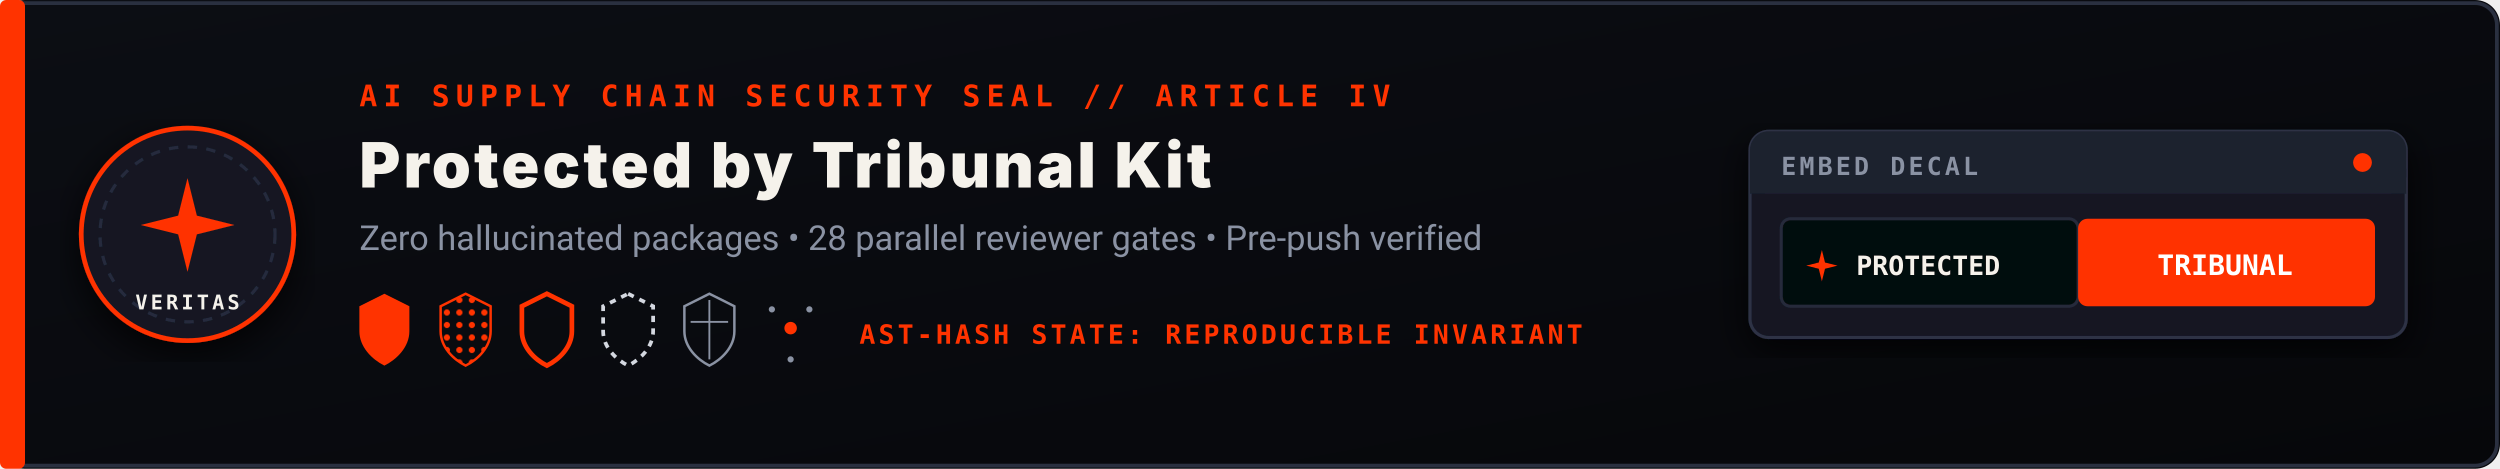
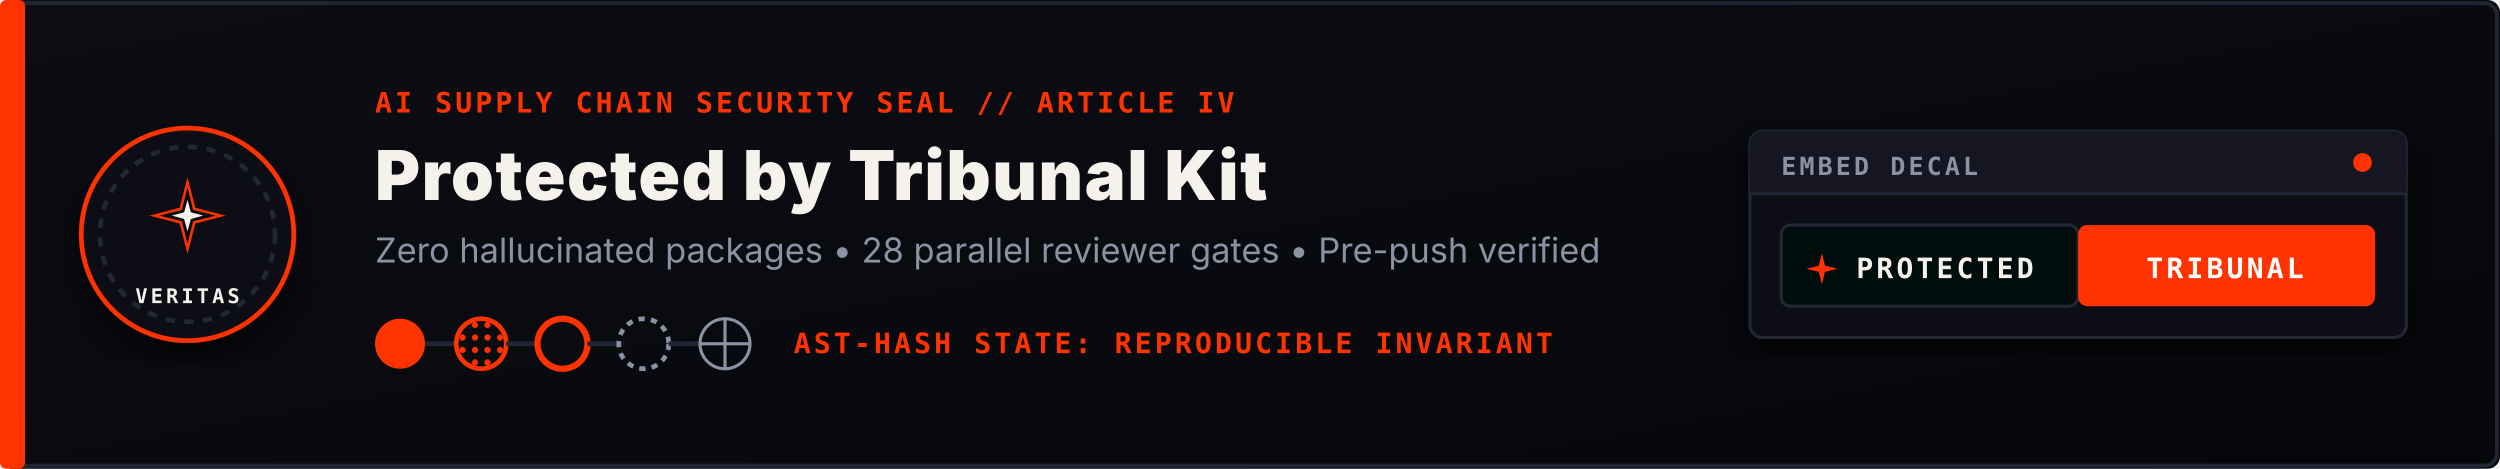
<svg xmlns="http://www.w3.org/2000/svg" viewBox="0 0 800 150" width="100%" height="100%" preserveAspectRatio="xMidYMid meet">
  <defs>
    <linearGradient id="tapeBg" x1="0%" y1="0%" x2="100%" y2="100%">
      <stop offset="0%" stop-color="#0c0e14" />
      <stop offset="100%" stop-color="#06070a" />
    </linearGradient>
    <pattern id="shieldDots" width="4" height="4" patternUnits="userSpaceOnUse">
      <circle cx="2" cy="2" r="1" fill="#ff3300" />
    </pattern>
    <filter id="tapeShadow" x="-10%" y="-10%" width="120%" height="120%">
      <feDropShadow dx="0" dy="4" stdDeviation="6" flood-color="#000000" flood-opacity="0.8" />
    </filter>
  </defs>
  <style>
-     .mono { font-family: ui-monospace, SFMono-Regular, Menlo, Monaco, Consolas, monospace; }
-     .sans { font-family: -apple-system, BlinkMacSystemFont, 'Segoe UI', Roboto, sans-serif; }
-     .extended { font-family: -apple-system, BlinkMacSystemFont, 'Impact', 'Arial Black', sans-serif; }
+     .title-text { font-family: 'Inter', sans-serif; font-weight: 900; letter-spacing: 0.5px; }
+     .subtitle-text { font-family: 'Inter', sans-serif; }
+     .mono-text { font-family: 'JetBrains Mono', 'SF Mono', Consolas, monospace; letter-spacing: 1px; }
  </style>
-   <rect width="800" height="150" rx="8" fill="url(#tapeBg)" />
-   <rect x="1" y="1" width="798" height="148" rx="7" fill="none" stroke="#2a3040" stroke-width="1.2" />
+   <rect width="800" height="150" rx="4" fill="url(#tapeBg)" />
+   <rect x="1" y="1" width="798" height="148" rx="4" fill="none" stroke="#222634" stroke-width="1.2" />
  <rect x="0" y="0" width="8" height="150" rx="2" fill="#ff3300" />
  <g transform="translate(60, 75)" filter="url(#tapeShadow)">
-     <circle cx="0" cy="0" r="34" fill="#141824" stroke="#ff3300" stroke-width="1.5" />
-     <circle cx="0" cy="0" r="28" fill="none" stroke="#252c3e" stroke-width="1" stroke-dasharray="3 3" />
-     <path d="M 0 -18 L 3 -6 L 15 -3 L 3 0 L 0 12 L -3 0 L -15 -3 L -3 -6 Z" fill="#ff3300" />
-     <text x="0" y="24" text-anchor="middle" font-size="6.5" font-weight="900" fill="#f5f2eb" letter-spacing="1" class="mono">VERITAS</text>
+     <circle cx="0" cy="0" r="34" fill="#0b0e14" stroke="#ff3300" stroke-width="1.5" />
+     <circle cx="0" cy="0" r="28" fill="none" stroke="#222634" stroke-width="1.5" stroke-dasharray="3 3" />
+     <g transform="translate(0, -6) scale(0.18)">
+       <path d="M 0 -68 L 14 -14 L 68 0 L 14 14 L 0 68 L -14 14 L -68 0 L -14 -14 Z" fill="#ff3300" />
+       <path d="M 0 -50 L 10 -10 L 50 0 L 10 10 L 0 50 L -10 10 L -50 0 L -10 -10 Z" fill="#060709" />
+       <path d="M 0 -28 L 6 -6 L 28 0 L 6 6 L 0 28 L -6 6 L -28 0 L -6 -6 Z" fill="#f5f2eb" />
+     </g>
+     <text x="0" y="22" text-anchor="middle" font-size="6.5" font-weight="900" fill="#f5f2eb" class="mono-text">VERITAS</text>
  </g>
-   <g transform="translate(115, 34)">
-     <text x="0" y="0" font-size="9.5" font-weight="900" fill="#ff3300" letter-spacing="2" class="mono">
+   <g transform="translate(120, 36)">
+     <text x="0" y="0" font-size="9" font-weight="900" fill="#ff3300" class="mono-text">
      AI SUPPLY CHAIN SECURITY SEAL // ARTICLE IV
    </text>
-     <text x="0" y="26" font-size="20" font-weight="900" fill="#f5f2eb" letter-spacing="1" class="extended">
+     <text x="0" y="28" font-size="22" fill="#f5f2eb" class="title-text">
      Protected by Tribunal Kit
    </text>
-     <text x="0" y="46" font-size="11" fill="#8a92a3" class="sans">
+     <text x="0" y="48" font-size="11" fill="#8a92a3" class="subtitle-text">
      Zero hallucinated packages • 28 parallel reviewer gates • Pre-push verified
    </text>
-     <g transform="translate(0, 60)">
-       <g transform="translate(0, 0)">
-         <path d="M 8 0 L 16 4 L 16 12 C 16 17, 12 21, 8 23 C 4 21, 0 17, 0 12 L 0 4 Z" fill="#ff3300" />
+     <g transform="translate(0, 62)">
+       <g transform="translate(8, 12)">
+         <circle cx="0" cy="0" r="8" fill="#ff3300" />
      </g>
-       <g transform="translate(26, 0)">
-         <path d="M 8 0 L 16 4 L 16 12 C 16 17, 12 21, 8 23 C 4 21, 0 17, 0 12 L 0 4 Z" fill="url(#shieldDots)" />
-         <path d="M 8 0 L 16 4 L 16 12 C 16 17, 12 21, 8 23 C 4 21, 0 17, 0 12 L 0 4 Z" fill="none" stroke="#ff3300" stroke-width="0.8" />
+       <line x1="16" y1="12" x2="26" y2="12" stroke="#222634" stroke-width="1.5" />
+       <g transform="translate(34, 12)">
+         <circle cx="0" cy="0" r="8" fill="url(#shieldDots)" />
+         <circle cx="0" cy="0" r="8" fill="none" stroke="#ff3300" stroke-width="1.5" />
      </g>
-       <g transform="translate(52, 0)">
-         <path d="M 8 0 L 16 4 L 16 12 C 16 17, 12 21, 8 23 C 4 21, 0 17, 0 12 L 0 4 Z" fill="none" stroke="#ff3300" stroke-width="1.5" />
+       <line x1="42" y1="12" x2="52" y2="12" stroke="#222634" stroke-width="1.5" />
+       <g transform="translate(60, 12)">
+         <circle cx="0" cy="0" r="8" fill="none" stroke="#ff3300" stroke-width="2" />
      </g>
-       <g transform="translate(78, 0)">
-         <path d="M 8 0 L 16 4 L 16 12 C 16 17, 12 21, 8 23 C 4 21, 0 17, 0 12 L 0 4 Z" fill="none" stroke="#d4d8e0" stroke-width="1.2" stroke-dasharray="2 2" />
+       <line x1="68" y1="12" x2="78" y2="12" stroke="#222634" stroke-width="1.5" />
+       <g transform="translate(86, 12)">
+         <circle cx="0" cy="0" r="8" fill="none" stroke="#8a92a3" stroke-width="1.5" stroke-dasharray="2 2" />
      </g>
-       <g transform="translate(104, 0)">
-         <path d="M 8 0 L 16 4 L 16 12 C 16 17, 12 21, 8 23 C 4 21, 0 17, 0 12 L 0 4 Z" fill="none" stroke="#8a92a3" stroke-width="0.8" />
-         <line x1="8" y1="2" x2="8" y2="21" stroke="#8a92a3" stroke-width="0.6" />
-         <line x1="2" y1="9" x2="14" y2="9" stroke="#8a92a3" stroke-width="0.6" />
+       <line x1="94" y1="12" x2="104" y2="12" stroke="#222634" stroke-width="1.5" />
+       <g transform="translate(112, 12)">
+         <circle cx="0" cy="0" r="8" fill="none" stroke="#8a92a3" stroke-width="1" />
+         <line x1="-8" y1="0" x2="8" y2="0" stroke="#8a92a3" stroke-width="1" />
+         <line x1="0" y1="-8" x2="0" y2="8" stroke="#8a92a3" stroke-width="1" />
      </g>
-       <g transform="translate(130, 0)">
-         <circle cx="8" cy="11" r="2" fill="#ff3300" />
-         <circle cx="2" cy="5" r="1" fill="#8a92a3" />
-         <circle cx="14" cy="5" r="1" fill="#8a92a3" />
-         <circle cx="8" cy="21" r="1" fill="#8a92a3" />
-       </g>
-       <text x="160" y="16" font-size="8.5" font-weight="700" fill="#ff3300" letter-spacing="1" class="mono">
+       <text x="134" y="15" font-size="9" font-weight="800" fill="#ff3300" class="mono-text">
        AST-HASH STATE: REPRODUCIBLE INVARIANT
      </text>
    </g>
  </g>
  <g transform="translate(560, 42)" filter="url(#tapeShadow)">
-     <rect width="210" height="66" rx="6" fill="#141724" stroke="#2d3345" stroke-width="1" />
-     <rect width="210" height="20" rx="6" fill="#1b202e" />
-     <rect y="12" width="210" height="8" fill="#1b202e" />
-     <text x="10" y="14" font-size="8" font-weight="900" fill="#8a92a3" letter-spacing="1" class="mono">EMBED DECAL</text>
+     <rect width="210" height="66" rx="4" fill="#0b0e14" stroke="#222634" stroke-width="1" />
+     <rect width="210" height="20" rx="4" fill="#131620" />
+     <rect y="12" width="210" height="8" fill="#131620" />
+     <line x1="0" y1="20" x2="210" y2="20" stroke="#222634" stroke-width="1" />
+     <text x="10" y="14" font-size="8" font-weight="900" fill="#8a92a3" class="mono-text">EMBED DECAL</text>
    <circle cx="196" cy="10" r="3" fill="#ff3300" />
-     <g transform="translate(10, 28)">
-       <rect width="95" height="28" rx="3" fill="#06070a" stroke="#252a3a" stroke-width="1" />
-       <path d="M 12 14 L 13 10 L 14 14 L 18 15 L 14 16 L 13 20 L 12 16 L 8 15 Z" fill="#ff3300" />
-       <text x="24" y="18" font-size="8.5" font-weight="900" fill="#f5f2eb" class="mono">PROTECTED</text>
-       <rect x="95" width="95" height="28" rx="3" fill="#ff3300" />
-       <text x="142" y="18" text-anchor="middle" font-size="9" font-weight="900" fill="#ffffff" class="mono">TRIBUNAL</text>
+     <g transform="translate(10, 30)">
+       <rect width="95" height="26" rx="3" fill="#060709" stroke="#222634" stroke-width="1" />
+       <path d="M 12 13 L 13 9 L 14 13 L 18 14 L 14 15 L 13 19 L 12 15 L 8 14 Z" fill="#ff3300" />
+       <text x="24" y="17" font-size="9" font-weight="900" fill="#f5f2eb" class="mono-text">PROTECTED</text>
+       <rect x="95" width="95" height="26" rx="3" fill="#ff3300" />
+       <text x="142" y="17" text-anchor="middle" font-size="9" font-weight="900" fill="#ffffff" class="mono-text">TRIBUNAL</text>
    </g>
  </g>
</svg>
